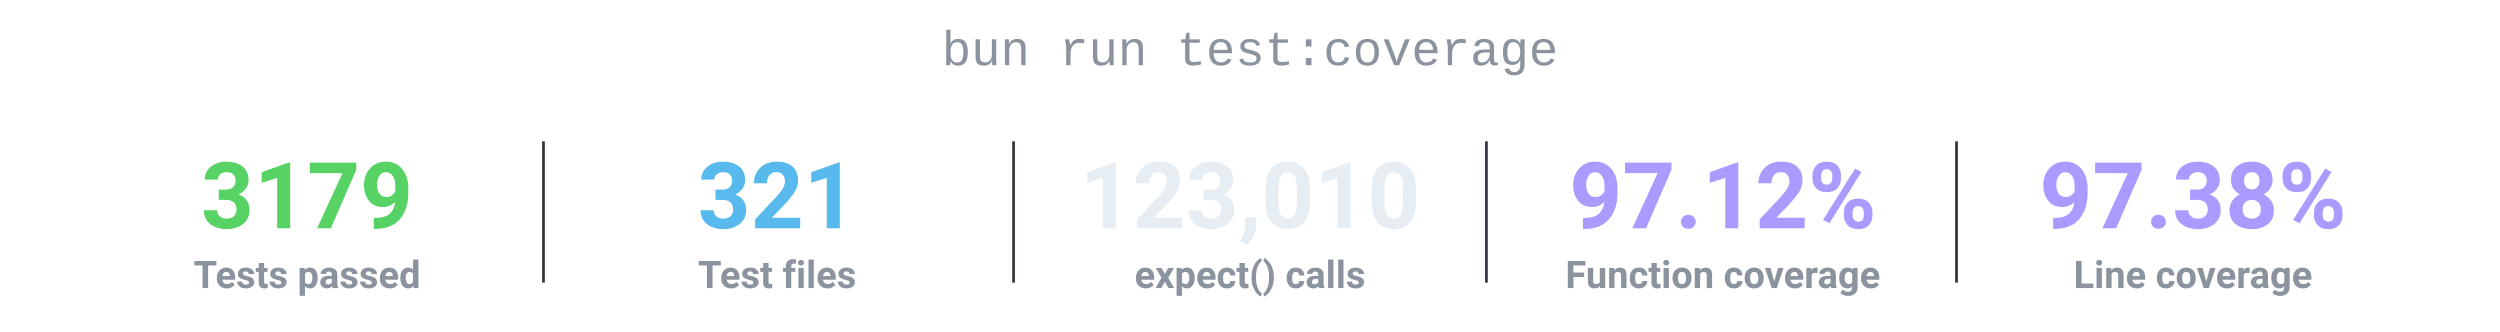
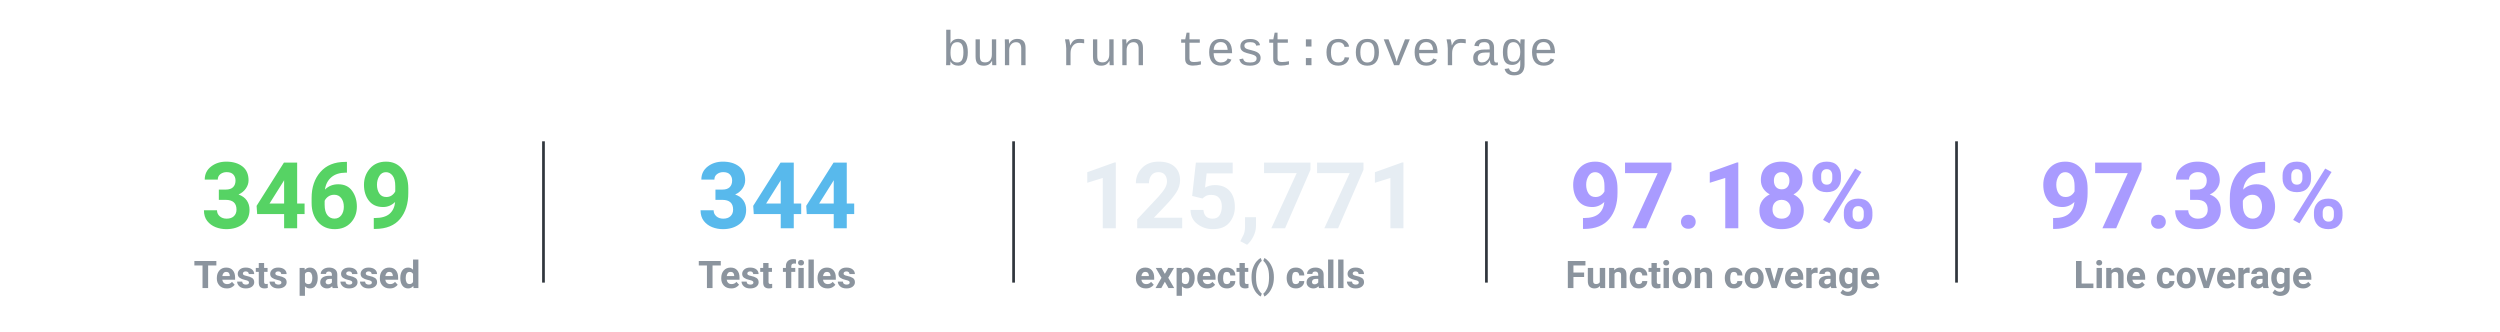
- <svg xmlns="http://www.w3.org/2000/svg" viewBox="0 0 920 122" width="920" height="122" role="img" aria-label="bun run test:coverage — 3179 tests passed, 321 test files, 123,010 expect() calls, 97.12% function coverage, 97.38% line coverage">
+ <svg xmlns="http://www.w3.org/2000/svg" viewBox="0 0 920 122" width="920" height="122" role="img" aria-label="bun run test:coverage — 3469 tests passed, 344 test files, 125,771 expect() calls, 97.18% function coverage, 97.36% line coverage">
  <style>
    .cmd { font-family: ui-monospace, SFMono-Regular, 'SF Mono', Menlo, Consolas, 'Liberation Mono', monospace; font-weight: 500; font-size: 18px; }
    .val { font-family: system-ui, -apple-system, BlinkMacSystemFont, 'Segoe UI', Roboto, sans-serif; font-weight: 700; font-size: 34px; }
    .lbl { font-family: system-ui, -apple-system, BlinkMacSystemFont, 'Segoe UI', Roboto, sans-serif; font-weight: 600; font-size: 14px; }
  </style>
  <text x="460" y="24" text-anchor="middle" class="cmd" fill="#8b949e">bun run test:coverage</text>
  <line x1="200" y1="52" x2="200" y2="104" stroke="#30363d" stroke-width="1" />
  <line x1="373" y1="52" x2="373" y2="104" stroke="#30363d" stroke-width="1" />
  <line x1="547" y1="52" x2="547" y2="104" stroke="#30363d" stroke-width="1" />
  <line x1="720" y1="52" x2="720" y2="104" stroke="#30363d" stroke-width="1" />
-   <text x="113" y="84" text-anchor="middle" class="val" fill="#56d364">3179</text>
+   <text x="113" y="84" text-anchor="middle" class="val" fill="#56d364">3469</text>
  <text x="113" y="106" text-anchor="middle" class="lbl" fill="#8b949e">Tests passed</text>
-   <text x="286" y="84" text-anchor="middle" class="val" fill="#58b9ec">321</text>
+   <text x="286" y="84" text-anchor="middle" class="val" fill="#58b9ec">344</text>
  <text x="286" y="106" text-anchor="middle" class="lbl" fill="#8b949e">Test files</text>
-   <text x="460" y="84" text-anchor="middle" class="val" fill="#e6edf3">123,010</text>
+   <text x="460" y="84" text-anchor="middle" class="val" fill="#e6edf3">125,771</text>
  <text x="460" y="106" text-anchor="middle" class="lbl" fill="#8b949e">expect() calls</text>
-   <text x="634" y="84" text-anchor="middle" class="val" fill="#a99bff">97.12%</text>
+   <text x="634" y="84" text-anchor="middle" class="val" fill="#a99bff">97.18%</text>
  <text x="634" y="106" text-anchor="middle" class="lbl" fill="#8b949e">Function coverage</text>
-   <text x="807" y="84" text-anchor="middle" class="val" fill="#a99bff">97.38%</text>
+   <text x="807" y="84" text-anchor="middle" class="val" fill="#a99bff">97.36%</text>
  <text x="807" y="106" text-anchor="middle" class="lbl" fill="#8b949e">Line coverage</text>
</svg>
